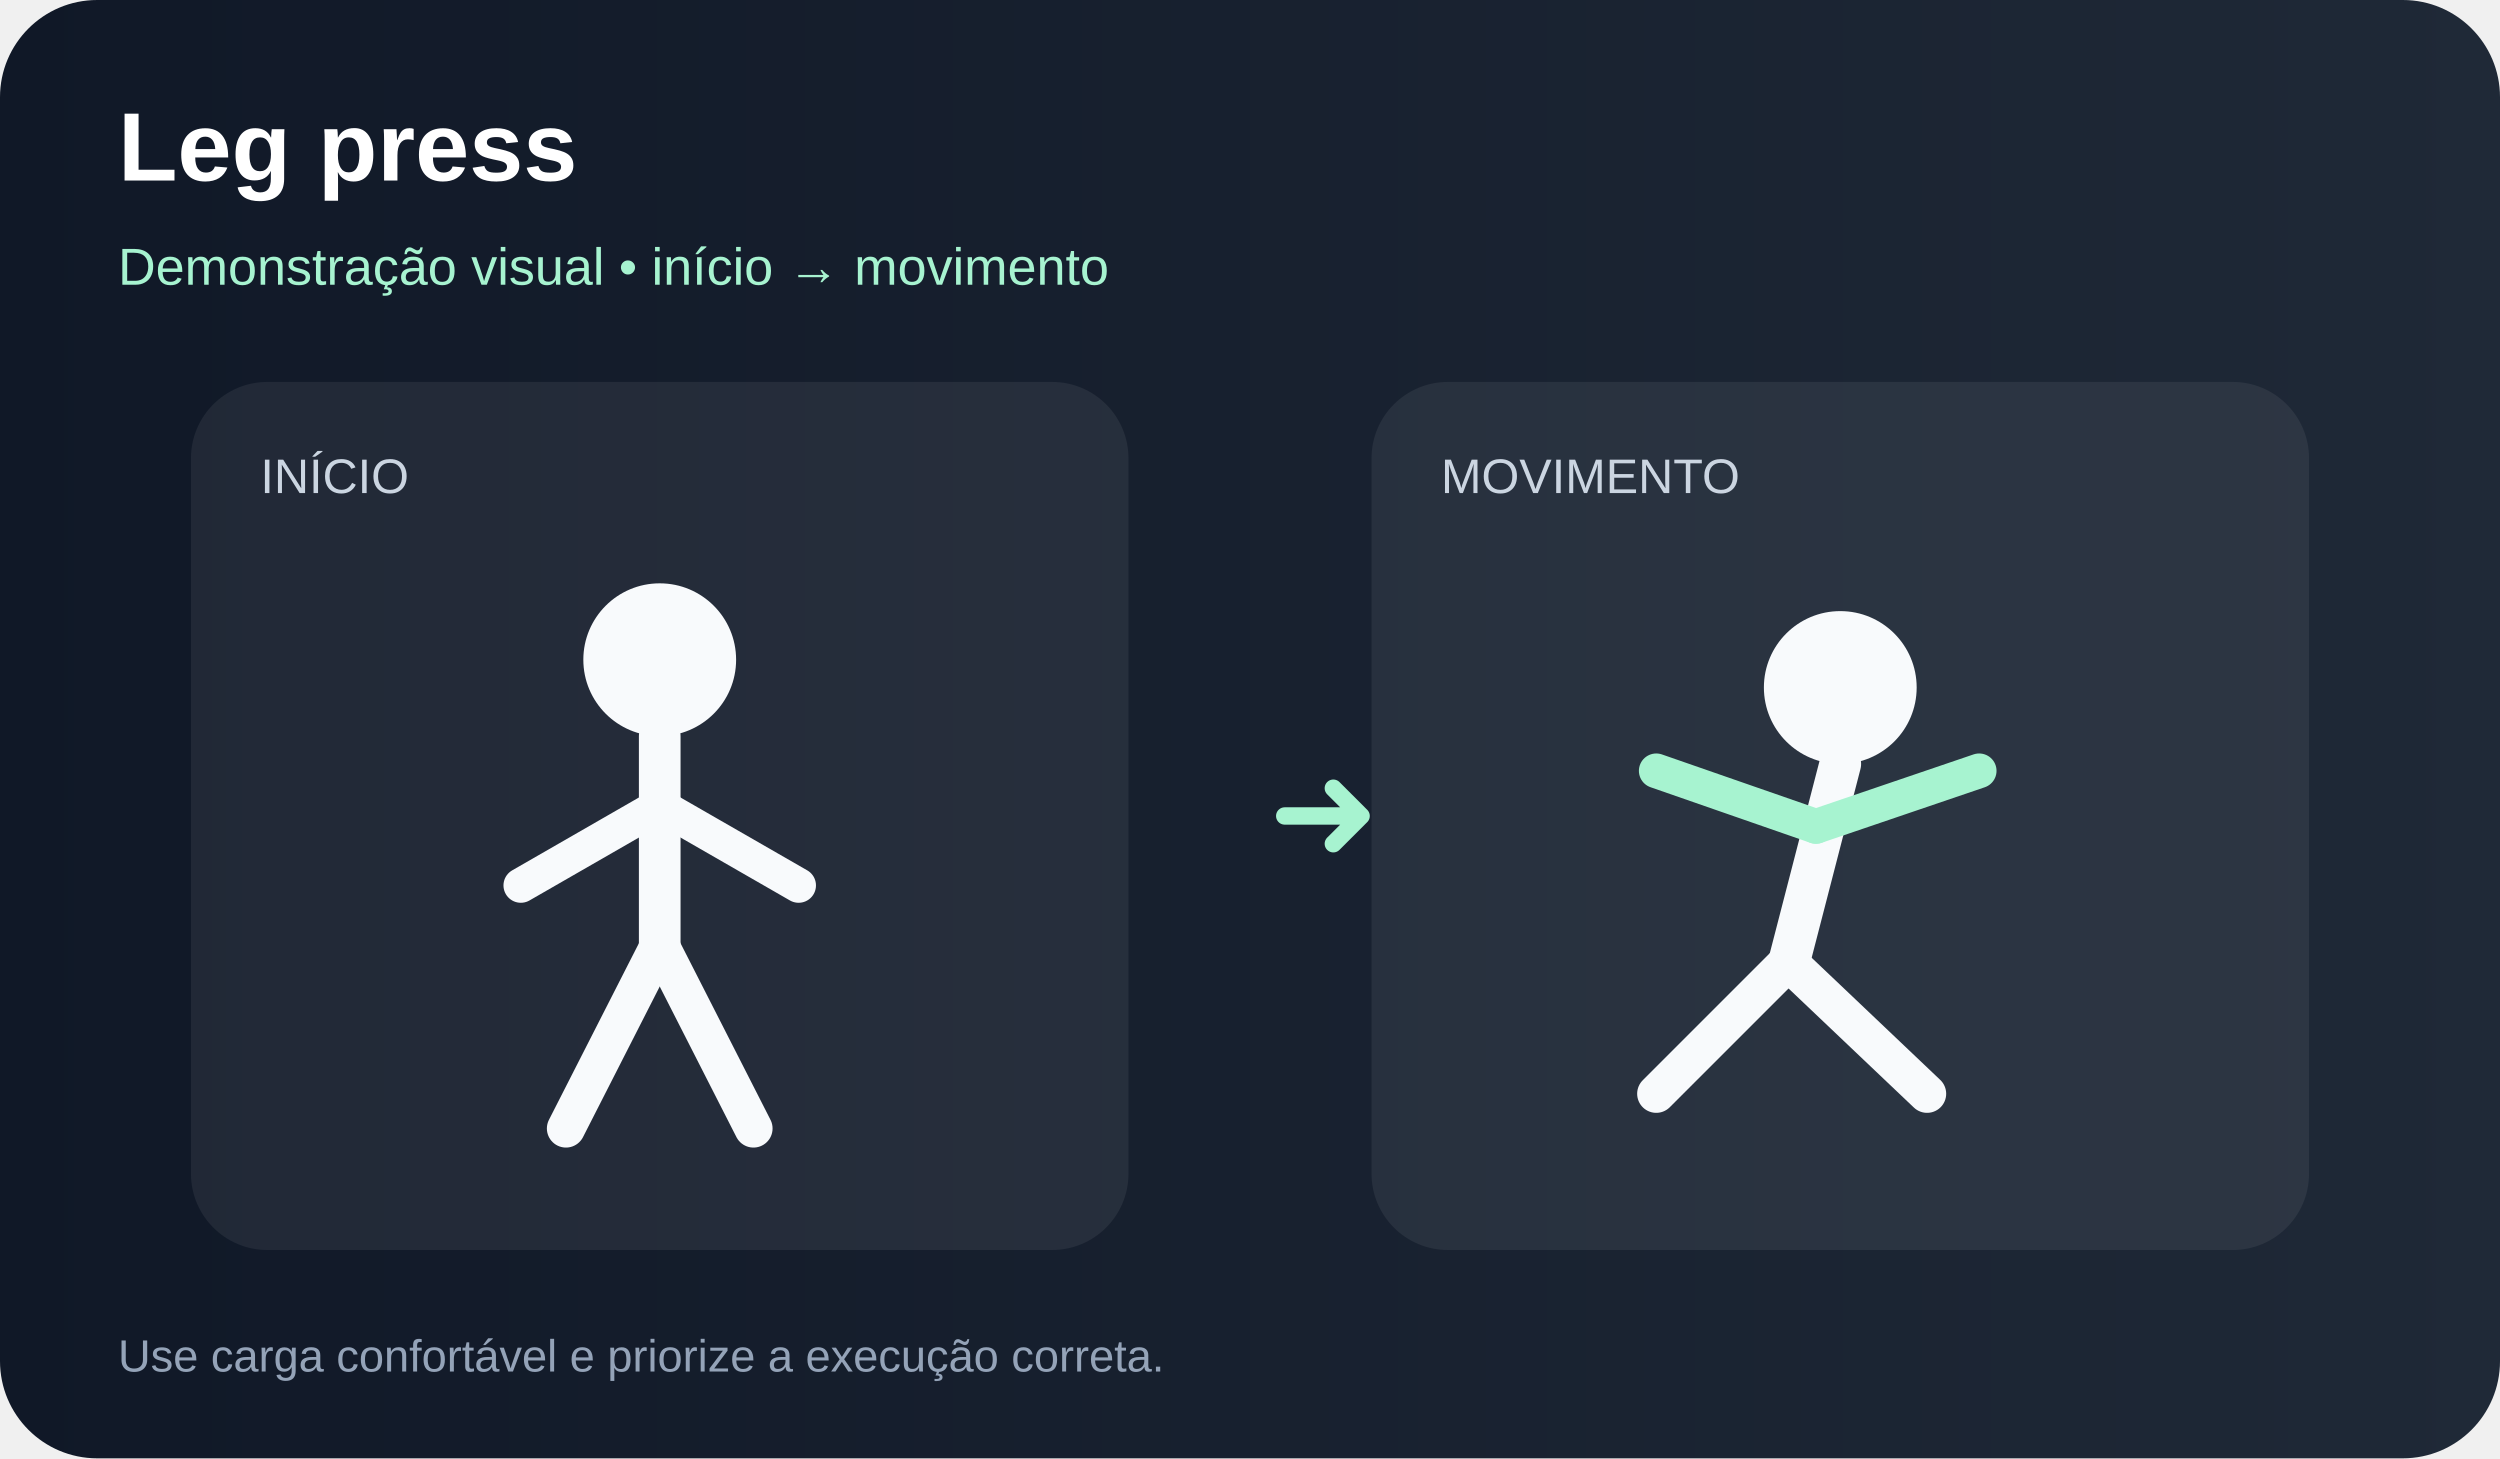
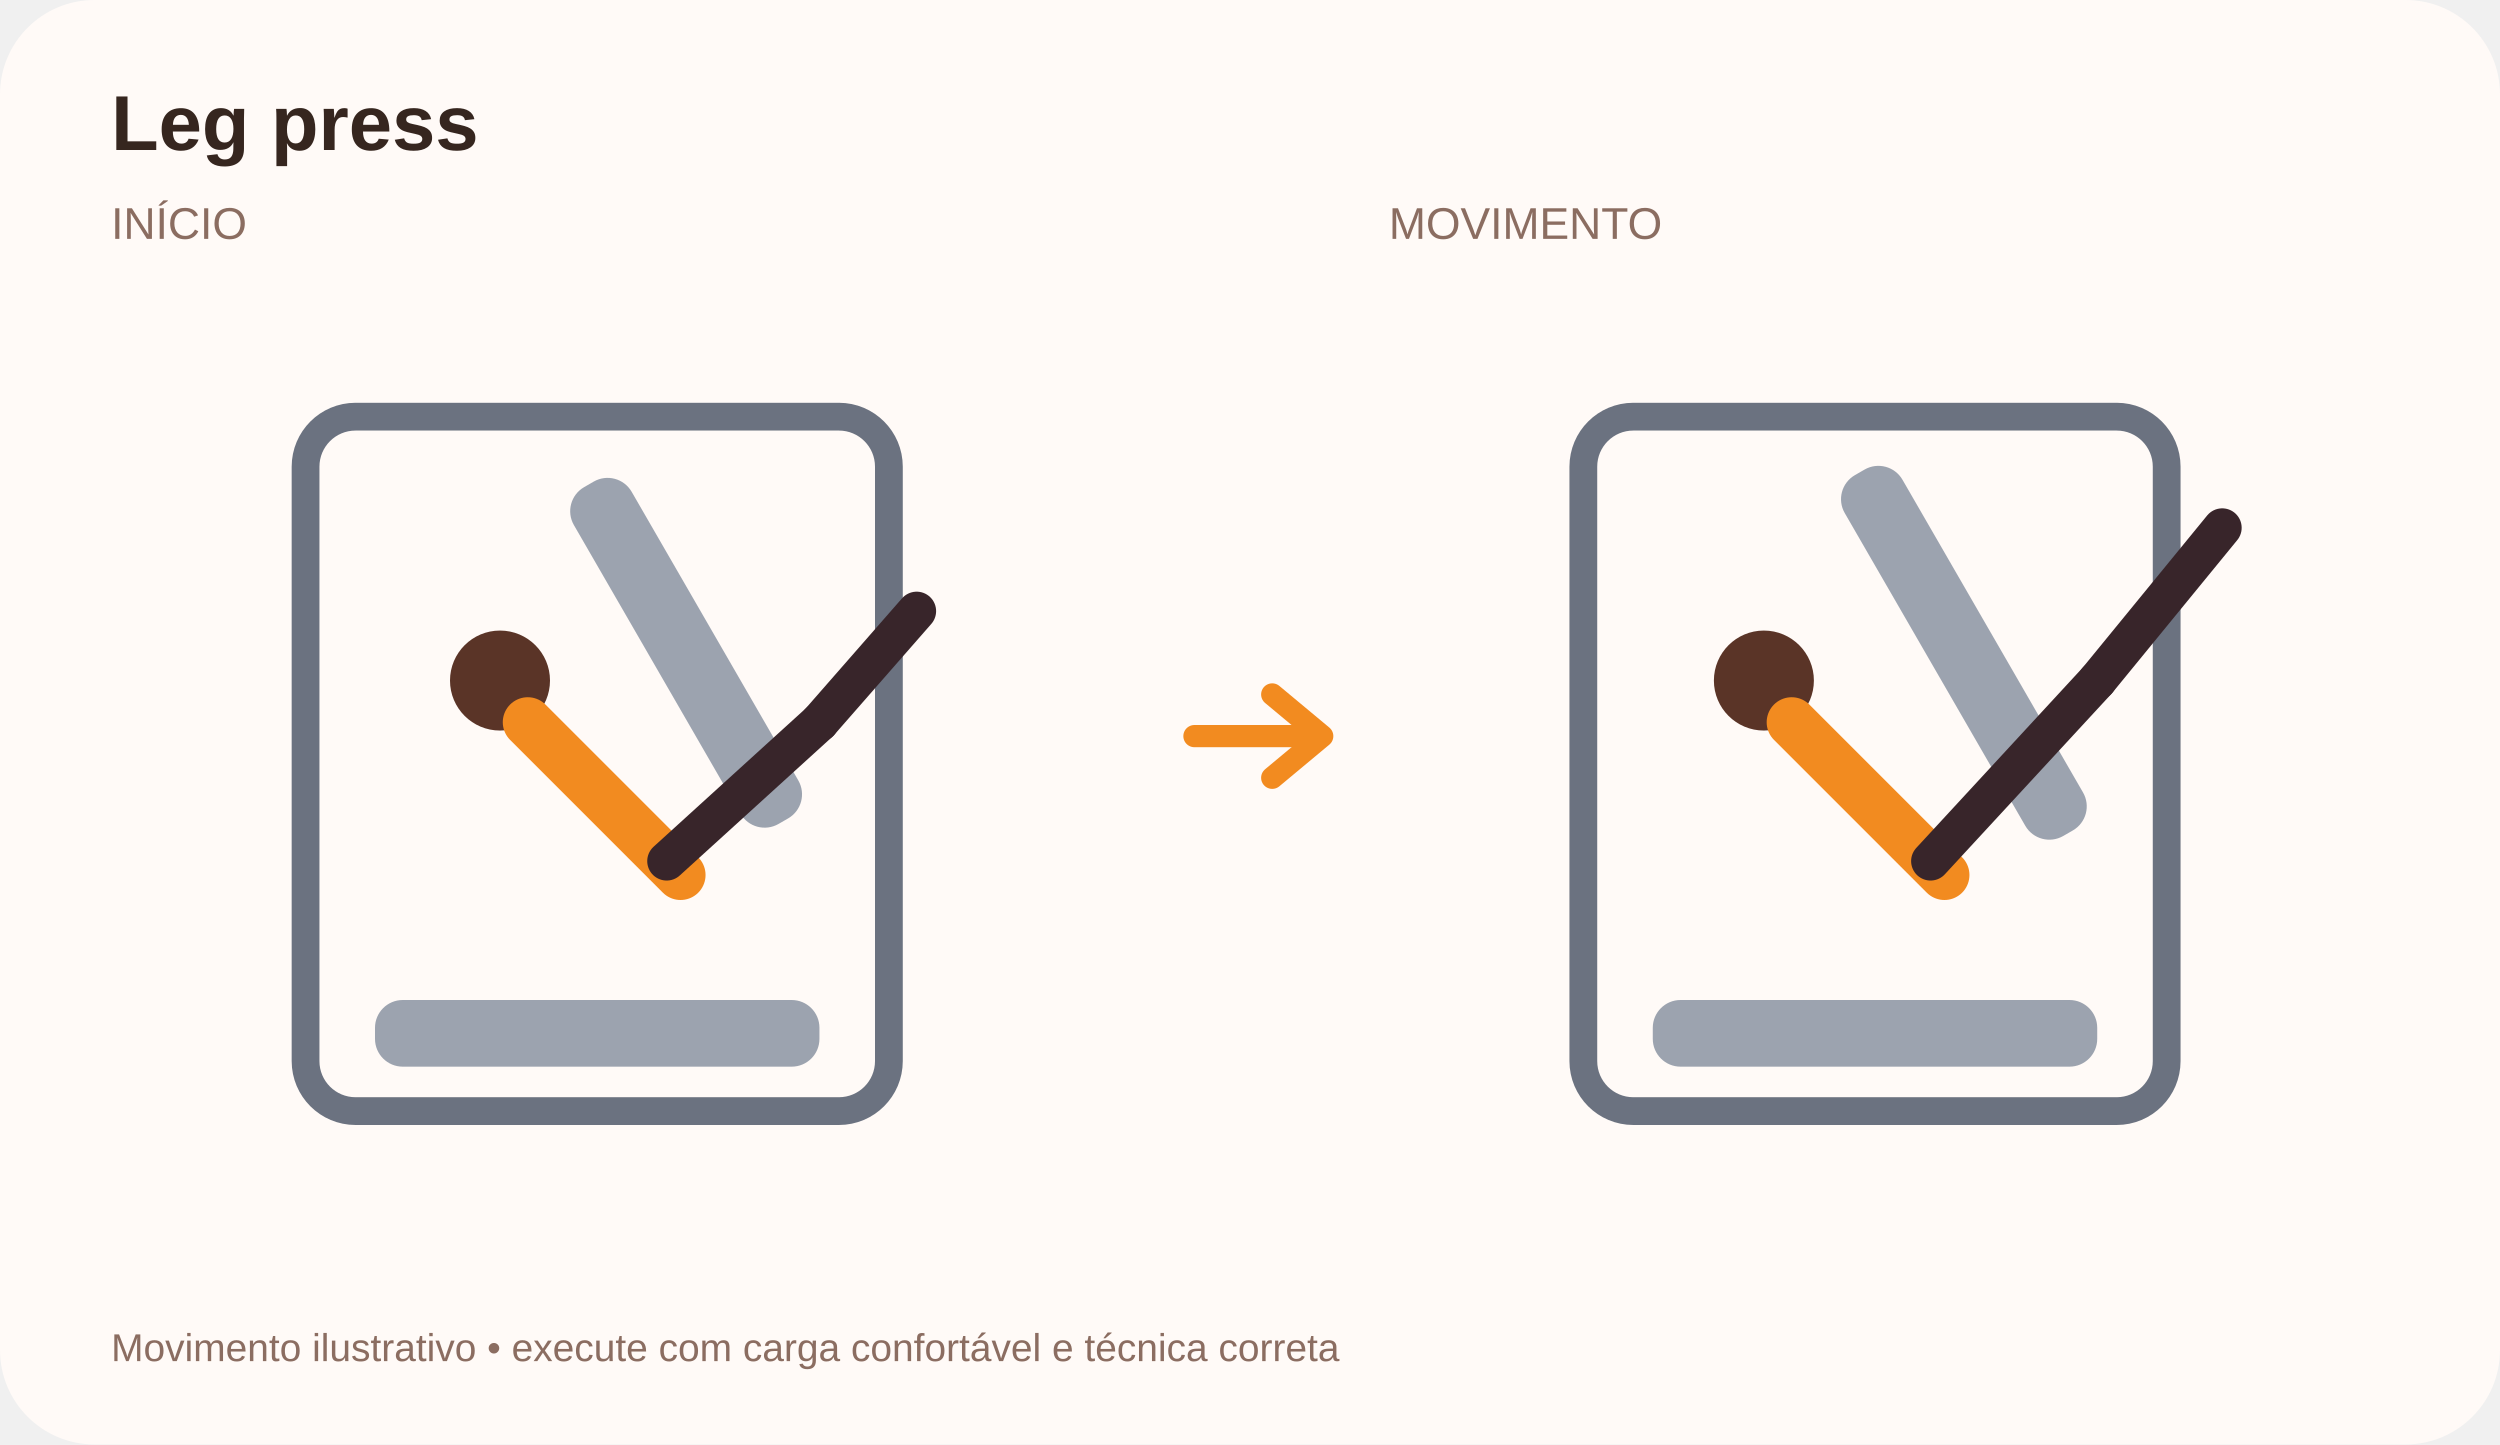
- <svg xmlns="http://www.w3.org/2000/svg" width="720" height="420" viewBox="0 0 720 420">
-   <defs>
-     <linearGradient id="bg" x1="0" x2="1">
-       <stop offset="0" stop-color="#101827" />
-       <stop offset="1" stop-color="#1f2937" />
-     </linearGradient>
-   </defs>
-   <rect width="720" height="420" rx="28" fill="url(#bg)" />
-   <text x="34" y="52" fill="#ffffff" font-family="Arial" font-size="28" font-weight="700">Leg press</text>
-   <text x="34" y="82" fill="#a7f3d0" font-family="Arial" font-size="15">Demonstração visual • início → movimento</text>
-   <g transform="translate(55,110)">
-     <rect x="0" y="0" width="270" height="250" rx="22" fill="#ffffff" opacity=".07" />
-     <rect x="340" y="0" width="270" height="250" rx="22" fill="#ffffff" opacity=".07" />
-     <text x="20" y="32" fill="#cbd5e1" font-family="Arial" font-size="14">INÍCIO</text>
-     <text x="360" y="32" fill="#cbd5e1" font-family="Arial" font-size="14">MOVIMENTO</text>
-     <circle cx="135" cy="80" r="22" fill="#f8fafc" />
-     <line x1="135" y1="102" x2="135" y2="164" stroke="#f8fafc" stroke-width="12" stroke-linecap="round" />
-     <line x1="135" y1="122" x2="95" y2="145" stroke="#f8fafc" stroke-width="10" stroke-linecap="round" />
-     <line x1="135" y1="122" x2="175" y2="145" stroke="#f8fafc" stroke-width="10" stroke-linecap="round" />
-     <line x1="135" y1="162" x2="108" y2="215" stroke="#f8fafc" stroke-width="11" stroke-linecap="round" />
-     <line x1="135" y1="162" x2="162" y2="215" stroke="#f8fafc" stroke-width="11" stroke-linecap="round" />
-     <circle cx="475" cy="88" r="22" fill="#f8fafc" />
-     <line x1="475" y1="110" x2="460" y2="168" stroke="#f8fafc" stroke-width="12" stroke-linecap="round" />
-     <line x1="468" y1="128" x2="422" y2="112" stroke="#a7f3d0" stroke-width="10" stroke-linecap="round" />
-     <line x1="468" y1="128" x2="515" y2="112" stroke="#a7f3d0" stroke-width="10" stroke-linecap="round" />
-     <line x1="460" y1="167" x2="422" y2="205" stroke="#f8fafc" stroke-width="11" stroke-linecap="round" />
-     <line x1="460" y1="167" x2="500" y2="205" stroke="#f8fafc" stroke-width="11" stroke-linecap="round" />
-     <path d="M315 125 l22 0 l-8 -8 m8 8 l-8 8" stroke="#a7f3d0" stroke-width="5" fill="none" stroke-linecap="round" stroke-linejoin="round" />
-   </g>
-   <text x="34" y="395" fill="#94a3b8" font-family="Arial" font-size="13">Use carga confortável e priorize a execução correta.</text>
+ <svg xmlns="http://www.w3.org/2000/svg" viewBox="0 0 900 520" width="900" height="520">
+   <rect width="900" height="520" rx="34" fill="#fffaf7" />
+   <text x="40" y="54" font-family="Arial, sans-serif" font-size="28" font-weight="700" fill="#36261f">Leg press</text>
+   <text x="40" y="86" font-family="Arial, sans-serif" font-size="16" fill="#8b6d61">INÍCIO</text>
+   <text x="500" y="86" font-family="Arial, sans-serif" font-size="16" fill="#8b6d61">MOVIMENTO</text>
+   <path d="M430 265 h40" stroke="#f28b20" stroke-width="8" stroke-linecap="round" />
+   <path d="M458 250 l18 15 -18 15" fill="none" stroke="#f28b20" stroke-width="8" stroke-linecap="round" stroke-linejoin="round" />
+   <rect x="110" y="150" width="210" height="250" rx="18" fill="none" stroke="#6b7280" stroke-width="10" />
+   <rect x="135" y="360" width="160" height="24" rx="10" fill="#9ca3af" />
+   <rect x="570" y="150" width="210" height="250" rx="18" fill="none" stroke="#6b7280" stroke-width="10" />
+   <rect x="595" y="360" width="160" height="24" rx="10" fill="#9ca3af" />
+   <rect x="235" y="165" width="24" height="140" rx="10" fill="#9ca3af" transform="rotate(-30 247 235)" />
+   <circle cx="180" cy="245" r="18" fill="#5a3427" />
+   <line x1="190" y1="260" x2="245" y2="315" stroke="#f28b20" stroke-width="18" stroke-linecap="round" />
+   <line x1="240" y1="310" x2="295" y2="260" stroke="#38252a" stroke-width="14" stroke-linecap="round" />
+   <line x1="295" y1="260" x2="330" y2="220" stroke="#38252a" stroke-width="14" stroke-linecap="round" />
+   <rect x="695" y="160" width="24" height="150" rx="10" fill="#9ca3af" transform="rotate(-30 707 235)" />
+   <circle cx="635" cy="245" r="18" fill="#5a3427" />
+   <line x1="645" y1="260" x2="700" y2="315" stroke="#f28b20" stroke-width="18" stroke-linecap="round" />
+   <line x1="695" y1="310" x2="755" y2="245" stroke="#38252a" stroke-width="14" stroke-linecap="round" />
+   <line x1="755" y1="245" x2="800" y2="190" stroke="#38252a" stroke-width="14" stroke-linecap="round" />
+   <text x="40" y="490" font-family="Arial, sans-serif" font-size="14" fill="#8b6d61">Movimento ilustrativo • execute com carga confortável e técnica correta</text>
</svg>
